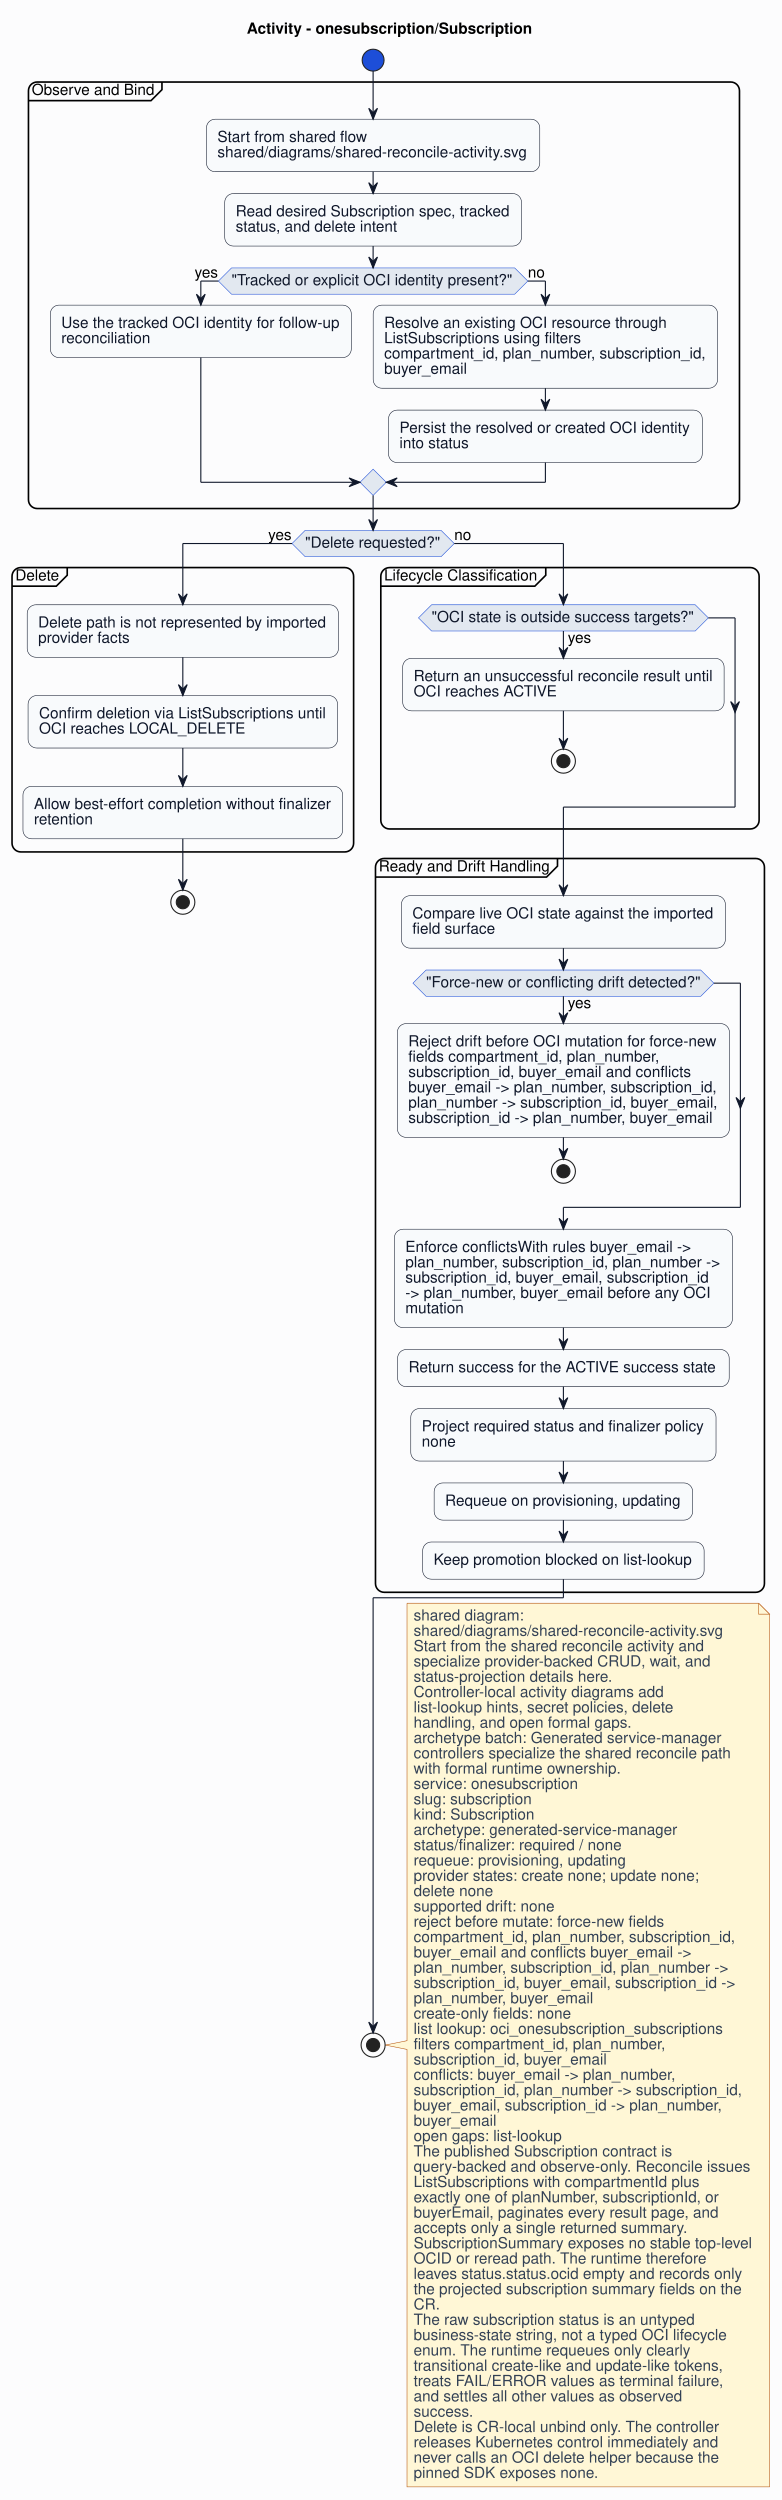
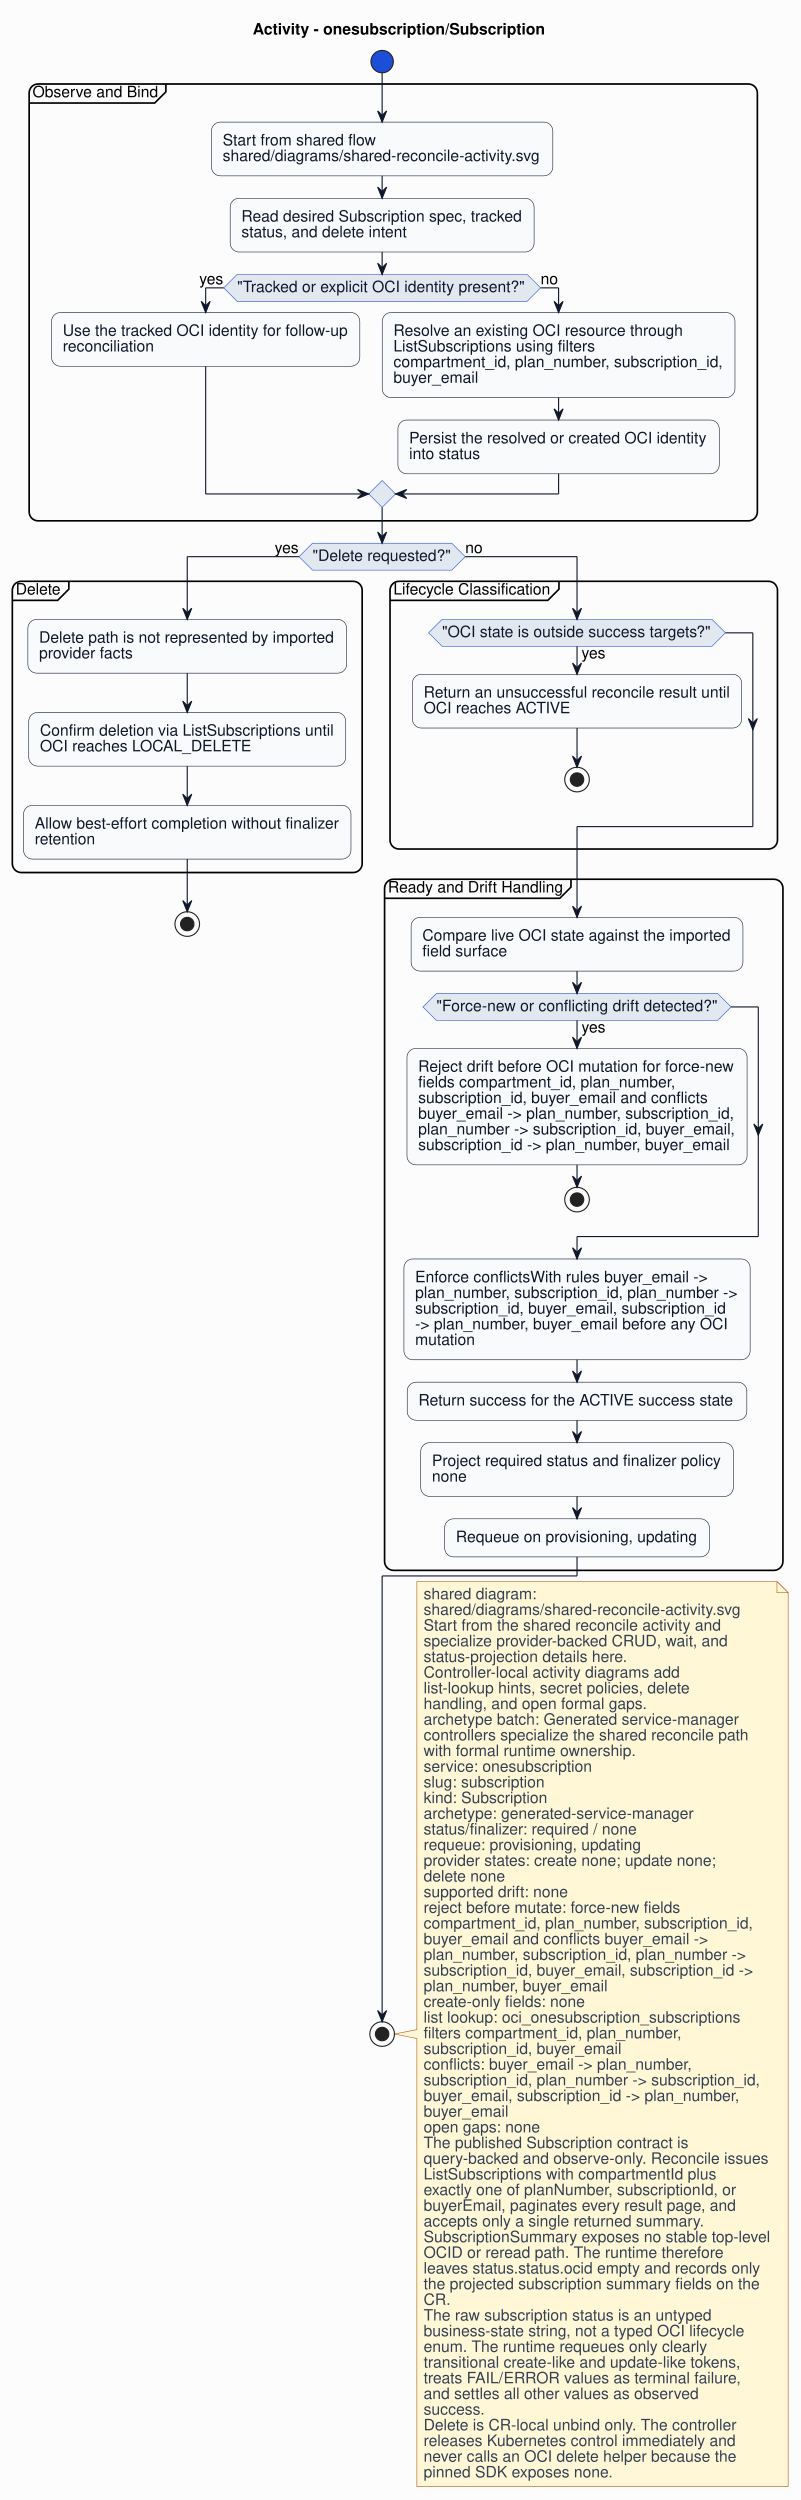
- <svg xmlns="http://www.w3.org/2000/svg" contentStyleType="text/css" data-diagram-type="ACTIVITY" height="2286px" preserveAspectRatio="none" style="width:715px;height:2286px;background:#FCFCFD;" version="1.1" viewBox="0 0 715 2286" width="715px" zoomAndPan="magnify">
+ <svg xmlns="http://www.w3.org/2000/svg" contentStyleType="text/css" data-diagram-type="ACTIVITY" height="2232px" preserveAspectRatio="none" style="width:715px;height:2232px;background:#FCFCFD;" version="1.1" viewBox="0 0 715 2232" width="715px" zoomAndPan="magnify">
  <defs />
  <g>
-     <rect fill="#FCFCFD" height="2286" style="stroke:none;stroke-width:1;" width="715" x="0" y="0" />
+     <rect fill="#FCFCFD" height="2232" style="stroke:none;stroke-width:1;" width="715" x="0" y="0" />
    <g class="title" data-source-line="10">
      <text fill="#000000" font-family="Helvetica" font-size="14" font-weight="bold" lengthAdjust="spacing" textLength="261.358" x="225.651" y="30.78">Activity - onesubscription/Subscription</text>
    </g>
    <ellipse cx="341.172" cy="55" fill="#1D4ED8" rx="10" ry="10" style="stroke:#222222;stroke-width:1;" />
    <rect fill="none" height="390" rx="8" ry="8" style="stroke:#000000;stroke-width:1.5;" width="650.156" x="26.023" y="75" />
    <path d="M148.092,75 L148.092,82 L138.092,92 L26.023,92" fill="none" style="stroke:#000000;stroke-width:1.5;" />
    <text fill="#000000" font-family="Helvetica" font-size="14" lengthAdjust="spacing" textLength="112.068" x="29.023" y="86.78">Observe and Bind</text>
    <rect fill="#F8FAFC" height="48" rx="8" ry="8" style="stroke:#0F172A;stroke-width:0.5;" width="304.785" x="188.78" y="109" />
    <text fill="#0F172A" font-family="Helvetica" font-size="14" lengthAdjust="spacing" textLength="136.938" x="198.78" y="129.78">Start from shared flow</text>
    <text fill="#0F172A" font-family="Helvetica" font-size="14" lengthAdjust="spacing" textLength="284.785" x="198.78" y="143.78">shared/diagrams/shared-reconcile-activity.svg</text>
    <rect fill="#F8FAFC" height="48" rx="8" ry="8" style="stroke:#0F172A;stroke-width:0.5;" width="271.357" x="205.493" y="177" />
    <text fill="#0F172A" font-family="Helvetica" font-size="14" lengthAdjust="spacing" textLength="251.357" x="215.493" y="197.78">Read desired Subscription spec, tracked</text>
    <text fill="#0F172A" font-family="Helvetica" font-size="14" lengthAdjust="spacing" textLength="148.661" x="215.493" y="211.78">status, and delete intent</text>
    <polygon fill="#E2E8F0" points="211.706,245,470.638,245,482.638,257,470.638,269,211.706,269,199.706,257,211.706,245" style="stroke:#1D4ED8;stroke-width:0.5;" />
    <text fill="#0F172A" font-family="Helvetica" font-size="14" lengthAdjust="spacing" textLength="258.932" x="211.706" y="260.78">"Tracked or explicit OCI identity present?"</text>
    <text fill="#000000" font-family="Helvetica" font-size="14" lengthAdjust="spacing" textLength="21.786" x="177.92" y="253.78">yes</text>
    <text fill="#000000" font-family="Helvetica" font-size="14" lengthAdjust="spacing" textLength="15.572" x="482.638" y="253.78">no</text>
    <rect fill="#F8FAFC" height="48" rx="8" ry="8" style="stroke:#0F172A;stroke-width:0.5;" width="275.22" x="46.023" y="279" />
    <text fill="#0F172A" font-family="Helvetica" font-size="14" lengthAdjust="spacing" textLength="255.22" x="56.023" y="299.78">Use the tracked OCI identity for follow-up</text>
    <text fill="#0F172A" font-family="Helvetica" font-size="14" lengthAdjust="spacing" textLength="81.71" x="56.023" y="313.78">reconciliation</text>
    <rect fill="#F8FAFC" height="76" rx="8" ry="8" style="stroke:#0F172A;stroke-width:0.5;" width="314.937" x="341.243" y="279" />
    <text fill="#0F172A" font-family="Helvetica" font-size="14" lengthAdjust="spacing" textLength="259.909" x="351.243" y="299.78">Resolve an existing OCI resource through</text>
    <text fill="#0F172A" font-family="Helvetica" font-size="14" lengthAdjust="spacing" textLength="180.523" x="351.243" y="313.78">ListSubscriptions using filters</text>
    <text fill="#0F172A" font-family="Helvetica" font-size="14" lengthAdjust="spacing" textLength="294.937" x="351.243" y="327.78">compartment_id, plan_number, subscription_id,</text>
    <text fill="#0F172A" font-family="Helvetica" font-size="14" lengthAdjust="spacing" textLength="76.262" x="351.243" y="341.78">buyer_email</text>
    <rect fill="#F8FAFC" height="48" rx="8" ry="8" style="stroke:#0F172A;stroke-width:0.5;" width="286.896" x="355.263" y="375" />
    <text fill="#0F172A" font-family="Helvetica" font-size="14" lengthAdjust="spacing" textLength="266.896" x="365.263" y="395.78">Persist the resolved or created OCI identity</text>
    <text fill="#0F172A" font-family="Helvetica" font-size="14" lengthAdjust="spacing" textLength="63.813" x="365.263" y="409.78">into status</text>
    <polygon fill="#E2E8F0" points="341.172,429,353.172,441,341.172,453,329.172,441,341.172,429" style="stroke:#1D4ED8;stroke-width:0.5;" />
    <polygon fill="#E2E8F0" points="278.996,485,403.348,485,415.348,497,403.348,509,278.996,509,266.996,497,278.996,485" style="stroke:#1D4ED8;stroke-width:0.5;" />
    <text fill="#0F172A" font-family="Helvetica" font-size="14" lengthAdjust="spacing" textLength="124.353" x="278.996" y="500.78">"Delete requested?"</text>
    <text fill="#000000" font-family="Helvetica" font-size="14" lengthAdjust="spacing" textLength="21.786" x="245.21" y="493.78">yes</text>
    <text fill="#000000" font-family="Helvetica" font-size="14" lengthAdjust="spacing" textLength="15.572" x="415.348" y="493.78">no</text>
    <rect fill="none" height="260" rx="8" ry="8" style="stroke:#000000;stroke-width:1.5;" width="312.344" x="11" y="519" />
    <path d="M61.469,519 L61.469,526 L51.469,536 L11,536" fill="none" style="stroke:#000000;stroke-width:1.5;" />
    <text fill="#000000" font-family="Helvetica" font-size="14" lengthAdjust="spacing" textLength="40.469" x="14" y="530.78">Delete</text>
    <rect fill="#F8FAFC" height="48" rx="8" ry="8" style="stroke:#0F172A;stroke-width:0.5;" width="284.599" x="24.873" y="553" />
    <text fill="#0F172A" font-family="Helvetica" font-size="14" lengthAdjust="spacing" textLength="264.599" x="34.873" y="573.78">Delete path is not represented by imported</text>
    <text fill="#0F172A" font-family="Helvetica" font-size="14" lengthAdjust="spacing" textLength="84.034" x="34.873" y="587.78">provider facts</text>
    <rect fill="#F8FAFC" height="48" rx="8" ry="8" style="stroke:#0F172A;stroke-width:0.5;" width="283.013" x="25.666" y="636" />
    <text fill="#0F172A" font-family="Helvetica" font-size="14" lengthAdjust="spacing" textLength="263.013" x="35.666" y="656.78">Confirm deletion via ListSubscriptions until</text>
    <text fill="#0F172A" font-family="Helvetica" font-size="14" lengthAdjust="spacing" textLength="190.634" x="35.666" y="670.78">OCI reaches LOCAL_DELETE</text>
    <rect fill="#F8FAFC" height="48" rx="8" ry="8" style="stroke:#0F172A;stroke-width:0.5;" width="292.344" x="21" y="719" />
    <text fill="#0F172A" font-family="Helvetica" font-size="14" lengthAdjust="spacing" textLength="272.344" x="31" y="739.78">Allow best-effort completion without finalizer</text>
    <text fill="#0F172A" font-family="Helvetica" font-size="14" lengthAdjust="spacing" textLength="54.482" x="31" y="753.78">retention</text>
    <ellipse cx="167.172" cy="825" fill="none" rx="11" ry="11" style="stroke:#222222;stroke-width:1;" />
    <ellipse cx="167.172" cy="825" fill="#222222" rx="6" ry="6" style="stroke:#222222;stroke-width:1;" />
    <rect fill="none" height="239" rx="8" ry="8" style="stroke:#000000;stroke-width:1.5;" width="345.916" x="348.214" y="519" />
    <path d="M499.048,519 L499.048,526 L489.048,536 L348.214,536" fill="none" style="stroke:#000000;stroke-width:1.5;" />
    <text fill="#000000" font-family="Helvetica" font-size="14" lengthAdjust="spacing" textLength="140.834" x="351.214" y="530.78">Lifecycle Classification</text>
    <rect fill="#F8FAFC" height="48" rx="8" ry="8" style="stroke:#0F172A;stroke-width:0.5;" width="293.916" x="368.214" y="602" />
    <text fill="#0F172A" font-family="Helvetica" font-size="14" lengthAdjust="spacing" textLength="273.916" x="378.214" y="622.78">Return an unsuccessful reconcile result until</text>
    <text fill="#0F172A" font-family="Helvetica" font-size="14" lengthAdjust="spacing" textLength="133.041" x="378.214" y="636.78">OCI reaches ACTIVE</text>
    <ellipse cx="515.172" cy="696" fill="none" rx="11" ry="11" style="stroke:#222222;stroke-width:1;" />
    <ellipse cx="515.172" cy="696" fill="#222222" rx="6" ry="6" style="stroke:#222222;stroke-width:1;" />
    <polygon fill="#E2E8F0" points="394.651,553,635.693,553,647.693,565,635.693,577,394.651,577,382.651,565,394.651,553" style="stroke:#1D4ED8;stroke-width:0.5;" />
    <text fill="#000000" font-family="Helvetica" font-size="14" lengthAdjust="spacing" textLength="21.786" x="519.172" y="587.78">yes</text>
    <text fill="#0F172A" font-family="Helvetica" font-size="14" lengthAdjust="spacing" textLength="241.042" x="394.651" y="568.78">"OCI state is outside success targets?"</text>
-     <rect fill="none" height="671" rx="8" ry="8" style="stroke:#000000;stroke-width:1.5;" width="355.657" x="343.344" y="785" />
+     <rect fill="none" height="617" rx="8" ry="8" style="stroke:#000000;stroke-width:1.5;" width="355.657" x="343.344" y="785" />
    <path d="M509.764,785 L509.764,792 L499.764,802 L343.344,802" fill="none" style="stroke:#000000;stroke-width:1.5;" />
    <text fill="#000000" font-family="Helvetica" font-size="14" lengthAdjust="spacing" textLength="156.42" x="346.344" y="796.78">Ready and Drift Handling</text>
    <rect fill="#F8FAFC" height="48" rx="8" ry="8" style="stroke:#0F172A;stroke-width:0.5;" width="296.24" x="367.052" y="819" />
    <text fill="#0F172A" font-family="Helvetica" font-size="14" lengthAdjust="spacing" textLength="276.24" x="377.052" y="839.78">Compare live OCI state against the imported</text>
    <text fill="#0F172A" font-family="Helvetica" font-size="14" lengthAdjust="spacing" textLength="75.482" x="377.052" y="853.78">field surface</text>
    <rect fill="#F8FAFC" height="104" rx="8" ry="8" style="stroke:#0F172A;stroke-width:0.5;" width="303.657" x="363.344" y="936" />
    <text fill="#0F172A" font-family="Helvetica" font-size="14" lengthAdjust="spacing" textLength="282.447" x="373.344" y="956.78">Reject drift before OCI mutation for force-new</text>
    <text fill="#0F172A" font-family="Helvetica" font-size="14" lengthAdjust="spacing" textLength="230.344" x="373.344" y="970.78">fields compartment_id, plan_number,</text>
    <text fill="#0F172A" font-family="Helvetica" font-size="14" lengthAdjust="spacing" textLength="259.137" x="373.344" y="984.78">subscription_id, buyer_email and conflicts</text>
    <text fill="#0F172A" font-family="Helvetica" font-size="14" lengthAdjust="spacing" textLength="283.657" x="373.344" y="998.78">buyer_email -&gt; plan_number, subscription_id,</text>
    <text fill="#0F172A" font-family="Helvetica" font-size="14" lengthAdjust="spacing" textLength="283.657" x="373.344" y="1012.78">plan_number -&gt; subscription_id, buyer_email,</text>
    <text fill="#0F172A" font-family="Helvetica" font-size="14" lengthAdjust="spacing" textLength="279.768" x="373.344" y="1026.78">subscription_id -&gt; plan_number, buyer_email</text>
    <ellipse cx="515.172" cy="1071" fill="none" rx="11" ry="11" style="stroke:#222222;stroke-width:1;" />
    <ellipse cx="515.172" cy="1071" fill="#222222" rx="6" ry="6" style="stroke:#222222;stroke-width:1;" />
    <polygon fill="#E2E8F0" points="389.589,887,640.755,887,652.755,899,640.755,911,389.589,911,377.589,899,389.589,887" style="stroke:#1D4ED8;stroke-width:0.5;" />
    <text fill="#000000" font-family="Helvetica" font-size="14" lengthAdjust="spacing" textLength="21.786" x="519.172" y="921.78">yes</text>
    <text fill="#0F172A" font-family="Helvetica" font-size="14" lengthAdjust="spacing" textLength="251.166" x="389.589" y="902.78">"Force-new or conflicting drift detected?"</text>
    <rect fill="#F8FAFC" height="90" rx="8" ry="8" style="stroke:#0F172A;stroke-width:0.5;" width="309.119" x="360.613" y="1124" />
    <text fill="#0F172A" font-family="Helvetica" font-size="14" lengthAdjust="spacing" textLength="261.823" x="370.613" y="1144.78">Enforce conflictsWith rules buyer_email -&gt;</text>
    <text fill="#0F172A" font-family="Helvetica" font-size="14" lengthAdjust="spacing" textLength="289.119" x="370.613" y="1158.78">plan_number, subscription_id, plan_number -&gt;</text>
    <text fill="#0F172A" font-family="Helvetica" font-size="14" lengthAdjust="spacing" textLength="278.592" x="370.613" y="1172.78">subscription_id, buyer_email, subscription_id</text>
    <text fill="#0F172A" font-family="Helvetica" font-size="14" lengthAdjust="spacing" textLength="281.319" x="370.613" y="1186.78">-&gt; plan_number, buyer_email before any OCI</text>
    <text fill="#0F172A" font-family="Helvetica" font-size="14" lengthAdjust="spacing" textLength="53.696" x="370.613" y="1200.78">mutation</text>
    <rect fill="#F8FAFC" height="34" rx="8" ry="8" style="stroke:#0F172A;stroke-width:0.5;" width="303.22" x="363.562" y="1234" />
    <text fill="#0F172A" font-family="Helvetica" font-size="14" lengthAdjust="spacing" textLength="283.22" x="373.562" y="1254.78">Return success for the ACTIVE success state</text>
    <rect fill="#F8FAFC" height="48" rx="8" ry="8" style="stroke:#0F172A;stroke-width:0.5;" width="279.13" x="375.607" y="1288" />
    <text fill="#0F172A" font-family="Helvetica" font-size="14" lengthAdjust="spacing" textLength="259.13" x="385.607" y="1308.78">Project required status and finalizer policy</text>
    <text fill="#0F172A" font-family="Helvetica" font-size="14" lengthAdjust="spacing" textLength="31.145" x="385.607" y="1322.78">none</text>
    <rect fill="#F8FAFC" height="34" rx="8" ry="8" style="stroke:#0F172A;stroke-width:0.5;" width="236.385" x="396.98" y="1356" />
    <text fill="#0F172A" font-family="Helvetica" font-size="14" lengthAdjust="spacing" textLength="216.385" x="406.98" y="1376.78">Requeue on provisioning, updating</text>
-     <rect fill="#F8FAFC" height="34" rx="8" ry="8" style="stroke:#0F172A;stroke-width:0.5;" width="257.364" x="386.49" y="1410" />
-     <text fill="#0F172A" font-family="Helvetica" font-size="14" lengthAdjust="spacing" textLength="237.364" x="396.49" y="1430.78">Keep promotion blocked on list-lookup</text>
-     <path d="M372.172,1466 L372.172,1866 L352.172,1870 L372.172,1874 L372.172,2274 A0,0 0 0 0 372.172,2274 L703.66,2274 A0,0 0 0 0 703.66,2274 L703.66,1476 L693.66,1466 L372.172,1466 A0,0 0 0 0 372.172,1466" fill="#FFF7D6" style="stroke:#B45309;stroke-width:0.5;" />
-     <path d="M693.66,1466 L693.66,1476 L703.66,1476 L693.66,1466" fill="#FFF7D6" style="stroke:#B45309;stroke-width:0.5;" />
-     <text fill="#334155" font-family="Helvetica" font-size="14" lengthAdjust="spacing" textLength="101.165" x="378.172" y="1481.78">shared diagram:</text>
-     <text fill="#334155" font-family="Helvetica" font-size="14" lengthAdjust="spacing" textLength="284.785" x="378.172" y="1495.78">shared/diagrams/shared-reconcile-activity.svg</text>
-     <text fill="#334155" font-family="Helvetica" font-size="14" lengthAdjust="spacing" textLength="265.344" x="378.172" y="1509.78">Start from the shared reconcile activity and</text>
-     <text fill="#334155" font-family="Helvetica" font-size="14" lengthAdjust="spacing" textLength="273.896" x="378.172" y="1523.78">specialize provider-backed CRUD, wait, and</text>
-     <text fill="#334155" font-family="Helvetica" font-size="14" lengthAdjust="spacing" textLength="182.875" x="378.172" y="1537.78">status-projection details here.</text>
-     <text fill="#334155" font-family="Helvetica" font-size="14" lengthAdjust="spacing" textLength="229.537" x="378.172" y="1551.78">Controller-local activity diagrams add</text>
-     <text fill="#334155" font-family="Helvetica" font-size="14" lengthAdjust="spacing" textLength="238.895" x="378.172" y="1565.78">list-lookup hints, secret policies, delete</text>
-     <text fill="#334155" font-family="Helvetica" font-size="14" lengthAdjust="spacing" textLength="200.033" x="378.172" y="1579.78">handling, and open formal gaps.</text>
-     <text fill="#334155" font-family="Helvetica" font-size="14" lengthAdjust="spacing" textLength="281.709" x="378.172" y="1593.78">archetype batch: Generated service-manager</text>
-     <text fill="#334155" font-family="Helvetica" font-size="14" lengthAdjust="spacing" textLength="291.047" x="378.172" y="1607.78">controllers specialize the shared reconcile path</text>
-     <text fill="#334155" font-family="Helvetica" font-size="14" lengthAdjust="spacing" textLength="189.848" x="378.172" y="1621.78">with formal runtime ownership.</text>
-     <text fill="#334155" font-family="Helvetica" font-size="14" lengthAdjust="spacing" textLength="150.185" x="378.172" y="1635.78">service: onesubscription</text>
-     <text fill="#334155" font-family="Helvetica" font-size="14" lengthAdjust="spacing" textLength="108.165" x="378.172" y="1649.78">slug: subscription</text>
-     <text fill="#334155" font-family="Helvetica" font-size="14" lengthAdjust="spacing" textLength="110.503" x="378.172" y="1663.78">kind: Subscription</text>
-     <text fill="#334155" font-family="Helvetica" font-size="14" lengthAdjust="spacing" textLength="241.24" x="378.172" y="1677.78">archetype: generated-service-manager</text>
-     <text fill="#334155" font-family="Helvetica" font-size="14" lengthAdjust="spacing" textLength="191.44" x="378.172" y="1691.78">status/finalizer: required / none</text>
-     <text fill="#334155" font-family="Helvetica" font-size="14" lengthAdjust="spacing" textLength="195.364" x="378.172" y="1705.78">requeue: provisioning, updating</text>
-     <text fill="#334155" font-family="Helvetica" font-size="14" lengthAdjust="spacing" textLength="263.067" x="378.172" y="1719.78">provider states: create none; update none;</text>
-     <text fill="#334155" font-family="Helvetica" font-size="14" lengthAdjust="spacing" textLength="73.179" x="378.172" y="1733.78">delete none</text>
-     <text fill="#334155" font-family="Helvetica" font-size="14" lengthAdjust="spacing" textLength="128.42" x="378.172" y="1747.78">supported drift: none</text>
-     <text fill="#334155" font-family="Helvetica" font-size="14" lengthAdjust="spacing" textLength="230.33" x="378.172" y="1761.78">reject before mutate: force-new fields</text>
-     <text fill="#334155" font-family="Helvetica" font-size="14" lengthAdjust="spacing" textLength="294.937" x="378.172" y="1775.78">compartment_id, plan_number, subscription_id,</text>
-     <text fill="#334155" font-family="Helvetica" font-size="14" lengthAdjust="spacing" textLength="254.851" x="378.172" y="1789.78">buyer_email and conflicts buyer_email -&gt;</text>
-     <text fill="#334155" font-family="Helvetica" font-size="14" lengthAdjust="spacing" textLength="289.119" x="378.172" y="1803.78">plan_number, subscription_id, plan_number -&gt;</text>
-     <text fill="#334155" font-family="Helvetica" font-size="14" lengthAdjust="spacing" textLength="295.319" x="378.172" y="1817.78">subscription_id, buyer_email, subscription_id -&gt;</text>
-     <text fill="#334155" font-family="Helvetica" font-size="14" lengthAdjust="spacing" textLength="165.765" x="378.172" y="1831.78">plan_number, buyer_email</text>
-     <text fill="#334155" font-family="Helvetica" font-size="14" lengthAdjust="spacing" textLength="144.751" x="378.172" y="1845.78">create-only fields: none</text>
-     <text fill="#334155" font-family="Helvetica" font-size="14" lengthAdjust="spacing" textLength="283.268" x="378.172" y="1859.78">list lookup: oci_onesubscription_subscriptions</text>
-     <text fill="#334155" font-family="Helvetica" font-size="14" lengthAdjust="spacing" textLength="231.109" x="378.172" y="1873.78">filters compartment_id, plan_number,</text>
-     <text fill="#334155" font-family="Helvetica" font-size="14" lengthAdjust="spacing" textLength="177.427" x="378.172" y="1887.78">subscription_id, buyer_email</text>
-     <text fill="#334155" font-family="Helvetica" font-size="14" lengthAdjust="spacing" textLength="240.844" x="378.172" y="1901.78">conflicts: buyer_email -&gt; plan_number,</text>
-     <text fill="#334155" font-family="Helvetica" font-size="14" lengthAdjust="spacing" textLength="300.781" x="378.172" y="1915.78">subscription_id, plan_number -&gt; subscription_id,</text>
-     <text fill="#334155" font-family="Helvetica" font-size="14" lengthAdjust="spacing" textLength="283.657" x="378.172" y="1929.78">buyer_email, subscription_id -&gt; plan_number,</text>
-     <text fill="#334155" font-family="Helvetica" font-size="14" lengthAdjust="spacing" textLength="76.262" x="378.172" y="1943.78">buyer_email</text>
-     <text fill="#334155" font-family="Helvetica" font-size="14" lengthAdjust="spacing" textLength="136.199" x="378.172" y="1957.78">open gaps: list-lookup</text>
-     <text fill="#334155" font-family="Helvetica" font-size="14" lengthAdjust="spacing" textLength="236.571" x="378.172" y="1971.78">The published Subscription contract is</text>
-     <text fill="#334155" font-family="Helvetica" font-size="14" lengthAdjust="spacing" textLength="308.943" x="378.172" y="1985.78">query-backed and observe-only. Reconcile issues</text>
-     <text fill="#334155" font-family="Helvetica" font-size="14" lengthAdjust="spacing" textLength="261.447" x="378.172" y="1999.78">ListSubscriptions with compartmentId plus</text>
-     <text fill="#334155" font-family="Helvetica" font-size="14" lengthAdjust="spacing" textLength="280.923" x="378.172" y="2013.78">exactly one of planNumber, subscriptionId, or</text>
-     <text fill="#334155" font-family="Helvetica" font-size="14" lengthAdjust="spacing" textLength="280.943" x="378.172" y="2027.78">buyerEmail, paginates every result page, and</text>
-     <text fill="#334155" font-family="Helvetica" font-size="14" lengthAdjust="spacing" textLength="251.337" x="378.172" y="2041.78">accepts only a single returned summary.</text>
-     <text fill="#334155" font-family="Helvetica" font-size="14" lengthAdjust="spacing" textLength="310.488" x="378.172" y="2055.78">SubscriptionSummary exposes no stable top-level</text>
-     <text fill="#334155" font-family="Helvetica" font-size="14" lengthAdjust="spacing" textLength="269.233" x="378.172" y="2069.78">OCID or reread path. The runtime therefore</text>
-     <text fill="#334155" font-family="Helvetica" font-size="14" lengthAdjust="spacing" textLength="301.93" x="378.172" y="2083.78">leaves status.status.ocid empty and records only</text>
-     <text fill="#334155" font-family="Helvetica" font-size="14" lengthAdjust="spacing" textLength="300.371" x="378.172" y="2097.78">the projected subscription summary fields on the</text>
-     <text fill="#334155" font-family="Helvetica" font-size="14" lengthAdjust="spacing" textLength="24.11" x="378.172" y="2111.78">CR.</text>
-     <text fill="#334155" font-family="Helvetica" font-size="14" lengthAdjust="spacing" textLength="257.578" x="378.172" y="2125.78">The raw subscription status is an untyped</text>
-     <text fill="#334155" font-family="Helvetica" font-size="14" lengthAdjust="spacing" textLength="287.909" x="378.172" y="2139.78">business-state string, not a typed OCI lifecycle</text>
-     <text fill="#334155" font-family="Helvetica" font-size="14" lengthAdjust="spacing" textLength="253.682" x="378.172" y="2153.78">enum. The runtime requeues only clearly</text>
-     <text fill="#334155" font-family="Helvetica" font-size="14" lengthAdjust="spacing" textLength="284.826" x="378.172" y="2167.78">transitional create-like and update-like tokens,</text>
-     <text fill="#334155" font-family="Helvetica" font-size="14" lengthAdjust="spacing" textLength="285.544" x="378.172" y="2181.78">treats FAIL/ERROR values as terminal failure,</text>
-     <text fill="#334155" font-family="Helvetica" font-size="14" lengthAdjust="spacing" textLength="245.923" x="378.172" y="2195.78">and settles all other values as observed</text>
-     <text fill="#334155" font-family="Helvetica" font-size="14" lengthAdjust="spacing" textLength="54.462" x="378.172" y="2209.78">success.</text>
-     <text fill="#334155" font-family="Helvetica" font-size="14" lengthAdjust="spacing" textLength="280.909" x="378.172" y="2223.78">Delete is CR-local unbind only. The controller</text>
-     <text fill="#334155" font-family="Helvetica" font-size="14" lengthAdjust="spacing" textLength="280.15" x="378.172" y="2237.78">releases Kubernetes control immediately and</text>
-     <text fill="#334155" font-family="Helvetica" font-size="14" lengthAdjust="spacing" textLength="280.171" x="378.172" y="2251.78">never calls an OCI delete helper because the</text>
-     <text fill="#334155" font-family="Helvetica" font-size="14" lengthAdjust="spacing" textLength="169.675" x="378.172" y="2265.78">pinned SDK exposes none.</text>
-     <ellipse cx="341.172" cy="1870" fill="none" rx="11" ry="11" style="stroke:#222222;stroke-width:1;" />
-     <ellipse cx="341.172" cy="1870" fill="#222222" rx="6" ry="6" style="stroke:#222222;stroke-width:1;" />
+     <path d="M372.172,1412 L372.172,1812 L352.172,1816 L372.172,1820 L372.172,2220 A0,0 0 0 0 372.172,2220 L703.66,2220 A0,0 0 0 0 703.66,2220 L703.66,1422 L693.66,1412 L372.172,1412 A0,0 0 0 0 372.172,1412" fill="#FFF7D6" style="stroke:#B45309;stroke-width:0.5;" />
+     <path d="M693.66,1412 L693.66,1422 L703.66,1422 L693.66,1412" fill="#FFF7D6" style="stroke:#B45309;stroke-width:0.5;" />
+     <text fill="#334155" font-family="Helvetica" font-size="14" lengthAdjust="spacing" textLength="101.165" x="378.172" y="1427.78">shared diagram:</text>
+     <text fill="#334155" font-family="Helvetica" font-size="14" lengthAdjust="spacing" textLength="284.785" x="378.172" y="1441.78">shared/diagrams/shared-reconcile-activity.svg</text>
+     <text fill="#334155" font-family="Helvetica" font-size="14" lengthAdjust="spacing" textLength="265.344" x="378.172" y="1455.78">Start from the shared reconcile activity and</text>
+     <text fill="#334155" font-family="Helvetica" font-size="14" lengthAdjust="spacing" textLength="273.896" x="378.172" y="1469.78">specialize provider-backed CRUD, wait, and</text>
+     <text fill="#334155" font-family="Helvetica" font-size="14" lengthAdjust="spacing" textLength="182.875" x="378.172" y="1483.78">status-projection details here.</text>
+     <text fill="#334155" font-family="Helvetica" font-size="14" lengthAdjust="spacing" textLength="229.537" x="378.172" y="1497.78">Controller-local activity diagrams add</text>
+     <text fill="#334155" font-family="Helvetica" font-size="14" lengthAdjust="spacing" textLength="238.895" x="378.172" y="1511.78">list-lookup hints, secret policies, delete</text>
+     <text fill="#334155" font-family="Helvetica" font-size="14" lengthAdjust="spacing" textLength="200.033" x="378.172" y="1525.78">handling, and open formal gaps.</text>
+     <text fill="#334155" font-family="Helvetica" font-size="14" lengthAdjust="spacing" textLength="281.709" x="378.172" y="1539.78">archetype batch: Generated service-manager</text>
+     <text fill="#334155" font-family="Helvetica" font-size="14" lengthAdjust="spacing" textLength="291.047" x="378.172" y="1553.78">controllers specialize the shared reconcile path</text>
+     <text fill="#334155" font-family="Helvetica" font-size="14" lengthAdjust="spacing" textLength="189.848" x="378.172" y="1567.78">with formal runtime ownership.</text>
+     <text fill="#334155" font-family="Helvetica" font-size="14" lengthAdjust="spacing" textLength="150.185" x="378.172" y="1581.78">service: onesubscription</text>
+     <text fill="#334155" font-family="Helvetica" font-size="14" lengthAdjust="spacing" textLength="108.165" x="378.172" y="1595.78">slug: subscription</text>
+     <text fill="#334155" font-family="Helvetica" font-size="14" lengthAdjust="spacing" textLength="110.503" x="378.172" y="1609.78">kind: Subscription</text>
+     <text fill="#334155" font-family="Helvetica" font-size="14" lengthAdjust="spacing" textLength="241.24" x="378.172" y="1623.78">archetype: generated-service-manager</text>
+     <text fill="#334155" font-family="Helvetica" font-size="14" lengthAdjust="spacing" textLength="191.44" x="378.172" y="1637.78">status/finalizer: required / none</text>
+     <text fill="#334155" font-family="Helvetica" font-size="14" lengthAdjust="spacing" textLength="195.364" x="378.172" y="1651.78">requeue: provisioning, updating</text>
+     <text fill="#334155" font-family="Helvetica" font-size="14" lengthAdjust="spacing" textLength="263.067" x="378.172" y="1665.78">provider states: create none; update none;</text>
+     <text fill="#334155" font-family="Helvetica" font-size="14" lengthAdjust="spacing" textLength="73.179" x="378.172" y="1679.78">delete none</text>
+     <text fill="#334155" font-family="Helvetica" font-size="14" lengthAdjust="spacing" textLength="128.42" x="378.172" y="1693.78">supported drift: none</text>
+     <text fill="#334155" font-family="Helvetica" font-size="14" lengthAdjust="spacing" textLength="230.33" x="378.172" y="1707.78">reject before mutate: force-new fields</text>
+     <text fill="#334155" font-family="Helvetica" font-size="14" lengthAdjust="spacing" textLength="294.937" x="378.172" y="1721.78">compartment_id, plan_number, subscription_id,</text>
+     <text fill="#334155" font-family="Helvetica" font-size="14" lengthAdjust="spacing" textLength="254.851" x="378.172" y="1735.78">buyer_email and conflicts buyer_email -&gt;</text>
+     <text fill="#334155" font-family="Helvetica" font-size="14" lengthAdjust="spacing" textLength="289.119" x="378.172" y="1749.78">plan_number, subscription_id, plan_number -&gt;</text>
+     <text fill="#334155" font-family="Helvetica" font-size="14" lengthAdjust="spacing" textLength="295.319" x="378.172" y="1763.78">subscription_id, buyer_email, subscription_id -&gt;</text>
+     <text fill="#334155" font-family="Helvetica" font-size="14" lengthAdjust="spacing" textLength="165.765" x="378.172" y="1777.78">plan_number, buyer_email</text>
+     <text fill="#334155" font-family="Helvetica" font-size="14" lengthAdjust="spacing" textLength="144.751" x="378.172" y="1791.78">create-only fields: none</text>
+     <text fill="#334155" font-family="Helvetica" font-size="14" lengthAdjust="spacing" textLength="283.268" x="378.172" y="1805.78">list lookup: oci_onesubscription_subscriptions</text>
+     <text fill="#334155" font-family="Helvetica" font-size="14" lengthAdjust="spacing" textLength="231.109" x="378.172" y="1819.78">filters compartment_id, plan_number,</text>
+     <text fill="#334155" font-family="Helvetica" font-size="14" lengthAdjust="spacing" textLength="177.427" x="378.172" y="1833.78">subscription_id, buyer_email</text>
+     <text fill="#334155" font-family="Helvetica" font-size="14" lengthAdjust="spacing" textLength="240.844" x="378.172" y="1847.78">conflicts: buyer_email -&gt; plan_number,</text>
+     <text fill="#334155" font-family="Helvetica" font-size="14" lengthAdjust="spacing" textLength="300.781" x="378.172" y="1861.78">subscription_id, plan_number -&gt; subscription_id,</text>
+     <text fill="#334155" font-family="Helvetica" font-size="14" lengthAdjust="spacing" textLength="283.657" x="378.172" y="1875.78">buyer_email, subscription_id -&gt; plan_number,</text>
+     <text fill="#334155" font-family="Helvetica" font-size="14" lengthAdjust="spacing" textLength="76.262" x="378.172" y="1889.78">buyer_email</text>
+     <text fill="#334155" font-family="Helvetica" font-size="14" lengthAdjust="spacing" textLength="104.316" x="378.172" y="1903.78">open gaps: none</text>
+     <text fill="#334155" font-family="Helvetica" font-size="14" lengthAdjust="spacing" textLength="236.571" x="378.172" y="1917.78">The published Subscription contract is</text>
+     <text fill="#334155" font-family="Helvetica" font-size="14" lengthAdjust="spacing" textLength="308.943" x="378.172" y="1931.78">query-backed and observe-only. Reconcile issues</text>
+     <text fill="#334155" font-family="Helvetica" font-size="14" lengthAdjust="spacing" textLength="261.447" x="378.172" y="1945.78">ListSubscriptions with compartmentId plus</text>
+     <text fill="#334155" font-family="Helvetica" font-size="14" lengthAdjust="spacing" textLength="280.923" x="378.172" y="1959.78">exactly one of planNumber, subscriptionId, or</text>
+     <text fill="#334155" font-family="Helvetica" font-size="14" lengthAdjust="spacing" textLength="280.943" x="378.172" y="1973.78">buyerEmail, paginates every result page, and</text>
+     <text fill="#334155" font-family="Helvetica" font-size="14" lengthAdjust="spacing" textLength="251.337" x="378.172" y="1987.78">accepts only a single returned summary.</text>
+     <text fill="#334155" font-family="Helvetica" font-size="14" lengthAdjust="spacing" textLength="310.488" x="378.172" y="2001.78">SubscriptionSummary exposes no stable top-level</text>
+     <text fill="#334155" font-family="Helvetica" font-size="14" lengthAdjust="spacing" textLength="269.233" x="378.172" y="2015.78">OCID or reread path. The runtime therefore</text>
+     <text fill="#334155" font-family="Helvetica" font-size="14" lengthAdjust="spacing" textLength="301.93" x="378.172" y="2029.78">leaves status.status.ocid empty and records only</text>
+     <text fill="#334155" font-family="Helvetica" font-size="14" lengthAdjust="spacing" textLength="300.371" x="378.172" y="2043.78">the projected subscription summary fields on the</text>
+     <text fill="#334155" font-family="Helvetica" font-size="14" lengthAdjust="spacing" textLength="24.11" x="378.172" y="2057.78">CR.</text>
+     <text fill="#334155" font-family="Helvetica" font-size="14" lengthAdjust="spacing" textLength="257.578" x="378.172" y="2071.78">The raw subscription status is an untyped</text>
+     <text fill="#334155" font-family="Helvetica" font-size="14" lengthAdjust="spacing" textLength="287.909" x="378.172" y="2085.78">business-state string, not a typed OCI lifecycle</text>
+     <text fill="#334155" font-family="Helvetica" font-size="14" lengthAdjust="spacing" textLength="253.682" x="378.172" y="2099.78">enum. The runtime requeues only clearly</text>
+     <text fill="#334155" font-family="Helvetica" font-size="14" lengthAdjust="spacing" textLength="284.826" x="378.172" y="2113.78">transitional create-like and update-like tokens,</text>
+     <text fill="#334155" font-family="Helvetica" font-size="14" lengthAdjust="spacing" textLength="285.544" x="378.172" y="2127.78">treats FAIL/ERROR values as terminal failure,</text>
+     <text fill="#334155" font-family="Helvetica" font-size="14" lengthAdjust="spacing" textLength="245.923" x="378.172" y="2141.78">and settles all other values as observed</text>
+     <text fill="#334155" font-family="Helvetica" font-size="14" lengthAdjust="spacing" textLength="54.462" x="378.172" y="2155.78">success.</text>
+     <text fill="#334155" font-family="Helvetica" font-size="14" lengthAdjust="spacing" textLength="280.909" x="378.172" y="2169.78">Delete is CR-local unbind only. The controller</text>
+     <text fill="#334155" font-family="Helvetica" font-size="14" lengthAdjust="spacing" textLength="280.15" x="378.172" y="2183.78">releases Kubernetes control immediately and</text>
+     <text fill="#334155" font-family="Helvetica" font-size="14" lengthAdjust="spacing" textLength="280.171" x="378.172" y="2197.78">never calls an OCI delete helper because the</text>
+     <text fill="#334155" font-family="Helvetica" font-size="14" lengthAdjust="spacing" textLength="169.675" x="378.172" y="2211.78">pinned SDK exposes none.</text>
+     <ellipse cx="341.172" cy="1816" fill="none" rx="11" ry="11" style="stroke:#222222;stroke-width:1;" />
+     <ellipse cx="341.172" cy="1816" fill="#222222" rx="6" ry="6" style="stroke:#222222;stroke-width:1;" />
    <line style="stroke:#0F172A;stroke-width:1;" x1="341.172" x2="341.172" y1="157" y2="177" />
    <polygon fill="#0F172A" points="337.172,167,341.172,177,345.172,167,341.172,171" style="stroke:#0F172A;stroke-width:1;" />
    <line style="stroke:#0F172A;stroke-width:1;" x1="498.711" x2="498.711" y1="355" y2="375" />
    <polygon fill="#0F172A" points="494.711,365,498.711,375,502.711,365,498.711,369" style="stroke:#0F172A;stroke-width:1;" />
    <line style="stroke:#0F172A;stroke-width:1;" x1="199.706" x2="183.633" y1="257" y2="257" />
    <line style="stroke:#0F172A;stroke-width:1;" x1="183.633" x2="183.633" y1="257" y2="279" />
    <polygon fill="#0F172A" points="179.633,269,183.633,279,187.633,269,183.633,273" style="stroke:#0F172A;stroke-width:1;" />
    <line style="stroke:#0F172A;stroke-width:1;" x1="482.638" x2="498.711" y1="257" y2="257" />
    <line style="stroke:#0F172A;stroke-width:1;" x1="498.711" x2="498.711" y1="257" y2="279" />
    <polygon fill="#0F172A" points="494.711,269,498.711,279,502.711,269,498.711,273" style="stroke:#0F172A;stroke-width:1;" />
    <line style="stroke:#0F172A;stroke-width:1;" x1="183.633" x2="183.633" y1="327" y2="441" />
    <line style="stroke:#0F172A;stroke-width:1;" x1="183.633" x2="329.172" y1="441" y2="441" />
    <polygon fill="#0F172A" points="319.172,437,329.172,441,319.172,445,323.172,441" style="stroke:#0F172A;stroke-width:1;" />
    <line style="stroke:#0F172A;stroke-width:1;" x1="498.711" x2="498.711" y1="423" y2="441" />
    <line style="stroke:#0F172A;stroke-width:1;" x1="498.711" x2="353.172" y1="441" y2="441" />
    <polygon fill="#0F172A" points="363.172,437,353.172,441,363.172,445,359.172,441" style="stroke:#0F172A;stroke-width:1;" />
    <line style="stroke:#0F172A;stroke-width:1;" x1="341.172" x2="341.172" y1="225" y2="245" />
    <polygon fill="#0F172A" points="337.172,235,341.172,245,345.172,235,341.172,239" style="stroke:#0F172A;stroke-width:1;" />
    <line style="stroke:#0F172A;stroke-width:1;" x1="341.172" x2="341.172" y1="65" y2="109" />
    <polygon fill="#0F172A" points="337.172,99,341.172,109,345.172,99,341.172,103" style="stroke:#0F172A;stroke-width:1;" />
    <line style="stroke:#0F172A;stroke-width:1;" x1="167.172" x2="167.172" y1="601" y2="636" />
    <polygon fill="#0F172A" points="163.172,626,167.172,636,171.172,626,167.172,630" style="stroke:#0F172A;stroke-width:1;" />
    <line style="stroke:#0F172A;stroke-width:1;" x1="167.172" x2="167.172" y1="684" y2="719" />
    <polygon fill="#0F172A" points="163.172,709,167.172,719,171.172,709,167.172,713" style="stroke:#0F172A;stroke-width:1;" />
    <line style="stroke:#0F172A;stroke-width:1;" x1="167.172" x2="167.172" y1="767" y2="814" />
    <polygon fill="#0F172A" points="163.172,804,167.172,814,171.172,804,167.172,808" style="stroke:#0F172A;stroke-width:1;" />
    <line style="stroke:#0F172A;stroke-width:1;" x1="515.172" x2="515.172" y1="650" y2="685" />
    <polygon fill="#0F172A" points="511.172,675,515.172,685,519.172,675,515.172,679" style="stroke:#0F172A;stroke-width:1;" />
    <line style="stroke:#0F172A;stroke-width:1;" x1="515.172" x2="515.172" y1="577" y2="602" />
    <polygon fill="#0F172A" points="511.172,592,515.172,602,519.172,592,515.172,596" style="stroke:#0F172A;stroke-width:1;" />
    <line style="stroke:#0F172A;stroke-width:1;" x1="647.693" x2="672.13" y1="565" y2="565" />
    <polygon fill="#0F172A" points="668.13,641.5,672.13,651.5,676.13,641.5,672.13,645.5" style="stroke:#0F172A;stroke-width:1;" />
    <line style="stroke:#0F172A;stroke-width:1;" x1="672.13" x2="672.13" y1="565" y2="738" />
    <line style="stroke:#0F172A;stroke-width:1;" x1="672.13" x2="515.172" y1="738" y2="738" />
    <line style="stroke:#0F172A;stroke-width:1;" x1="515.172" x2="515.172" y1="738" y2="819" />
    <polygon fill="#0F172A" points="511.172,809,515.172,819,519.172,809,515.172,813" style="stroke:#0F172A;stroke-width:1;" />
    <line style="stroke:#0F172A;stroke-width:1;" x1="515.172" x2="515.172" y1="1040" y2="1060" />
    <polygon fill="#0F172A" points="511.172,1050,515.172,1060,519.172,1050,515.172,1054" style="stroke:#0F172A;stroke-width:1;" />
    <line style="stroke:#0F172A;stroke-width:1;" x1="515.172" x2="515.172" y1="911" y2="936" />
    <polygon fill="#0F172A" points="511.172,926,515.172,936,519.172,926,515.172,930" style="stroke:#0F172A;stroke-width:1;" />
    <line style="stroke:#0F172A;stroke-width:1;" x1="652.755" x2="677.001" y1="899" y2="899" />
    <polygon fill="#0F172A" points="673.001,1003.5,677.001,1013.5,681.001,1003.5,677.001,1007.5" style="stroke:#0F172A;stroke-width:1;" />
    <line style="stroke:#0F172A;stroke-width:1;" x1="677.001" x2="677.001" y1="899" y2="1104" />
    <line style="stroke:#0F172A;stroke-width:1;" x1="677.001" x2="515.172" y1="1104" y2="1104" />
    <line style="stroke:#0F172A;stroke-width:1;" x1="515.172" x2="515.172" y1="1104" y2="1124" />
    <polygon fill="#0F172A" points="511.172,1114,515.172,1124,519.172,1114,515.172,1118" style="stroke:#0F172A;stroke-width:1;" />
    <line style="stroke:#0F172A;stroke-width:1;" x1="515.172" x2="515.172" y1="867" y2="887" />
    <polygon fill="#0F172A" points="511.172,877,515.172,887,519.172,877,515.172,881" style="stroke:#0F172A;stroke-width:1;" />
    <line style="stroke:#0F172A;stroke-width:1;" x1="515.172" x2="515.172" y1="1214" y2="1234" />
    <polygon fill="#0F172A" points="511.172,1224,515.172,1234,519.172,1224,515.172,1228" style="stroke:#0F172A;stroke-width:1;" />
    <line style="stroke:#0F172A;stroke-width:1;" x1="515.172" x2="515.172" y1="1268" y2="1288" />
    <polygon fill="#0F172A" points="511.172,1278,515.172,1288,519.172,1278,515.172,1282" style="stroke:#0F172A;stroke-width:1;" />
    <line style="stroke:#0F172A;stroke-width:1;" x1="515.172" x2="515.172" y1="1336" y2="1356" />
    <polygon fill="#0F172A" points="511.172,1346,515.172,1356,519.172,1346,515.172,1350" style="stroke:#0F172A;stroke-width:1;" />
-     <line style="stroke:#0F172A;stroke-width:1;" x1="515.172" x2="515.172" y1="1390" y2="1410" />
-     <polygon fill="#0F172A" points="511.172,1400,515.172,1410,519.172,1400,515.172,1404" style="stroke:#0F172A;stroke-width:1;" />
    <line style="stroke:#0F172A;stroke-width:1;" x1="266.996" x2="167.172" y1="497" y2="497" />
    <line style="stroke:#0F172A;stroke-width:1;" x1="167.172" x2="167.172" y1="497" y2="553" />
    <polygon fill="#0F172A" points="163.172,543,167.172,553,171.172,543,167.172,547" style="stroke:#0F172A;stroke-width:1;" />
    <line style="stroke:#0F172A;stroke-width:1;" x1="415.348" x2="515.172" y1="497" y2="497" />
    <line style="stroke:#0F172A;stroke-width:1;" x1="515.172" x2="515.172" y1="497" y2="553" />
    <polygon fill="#0F172A" points="511.172,543,515.172,553,519.172,543,515.172,547" style="stroke:#0F172A;stroke-width:1;" />
-     <line style="stroke:#0F172A;stroke-width:1;" x1="515.172" x2="515.172" y1="1444" y2="1461" />
-     <line style="stroke:#0F172A;stroke-width:1;" x1="515.172" x2="341.172" y1="1461" y2="1461" />
-     <line style="stroke:#0F172A;stroke-width:1;" x1="341.172" x2="341.172" y1="1461" y2="1859" />
-     <polygon fill="#0F172A" points="337.172,1849,341.172,1859,345.172,1849,341.172,1853" style="stroke:#0F172A;stroke-width:1;" />
+     <line style="stroke:#0F172A;stroke-width:1;" x1="515.172" x2="515.172" y1="1390" y2="1407" />
+     <line style="stroke:#0F172A;stroke-width:1;" x1="515.172" x2="341.172" y1="1407" y2="1407" />
+     <line style="stroke:#0F172A;stroke-width:1;" x1="341.172" x2="341.172" y1="1407" y2="1805" />
+     <polygon fill="#0F172A" points="337.172,1795,341.172,1805,345.172,1795,341.172,1799" style="stroke:#0F172A;stroke-width:1;" />
    <line style="stroke:#0F172A;stroke-width:1;" x1="341.172" x2="341.172" y1="453" y2="485" />
    <polygon fill="#0F172A" points="337.172,475,341.172,485,345.172,475,341.172,479" style="stroke:#0F172A;stroke-width:1;" />
  </g>
</svg>
